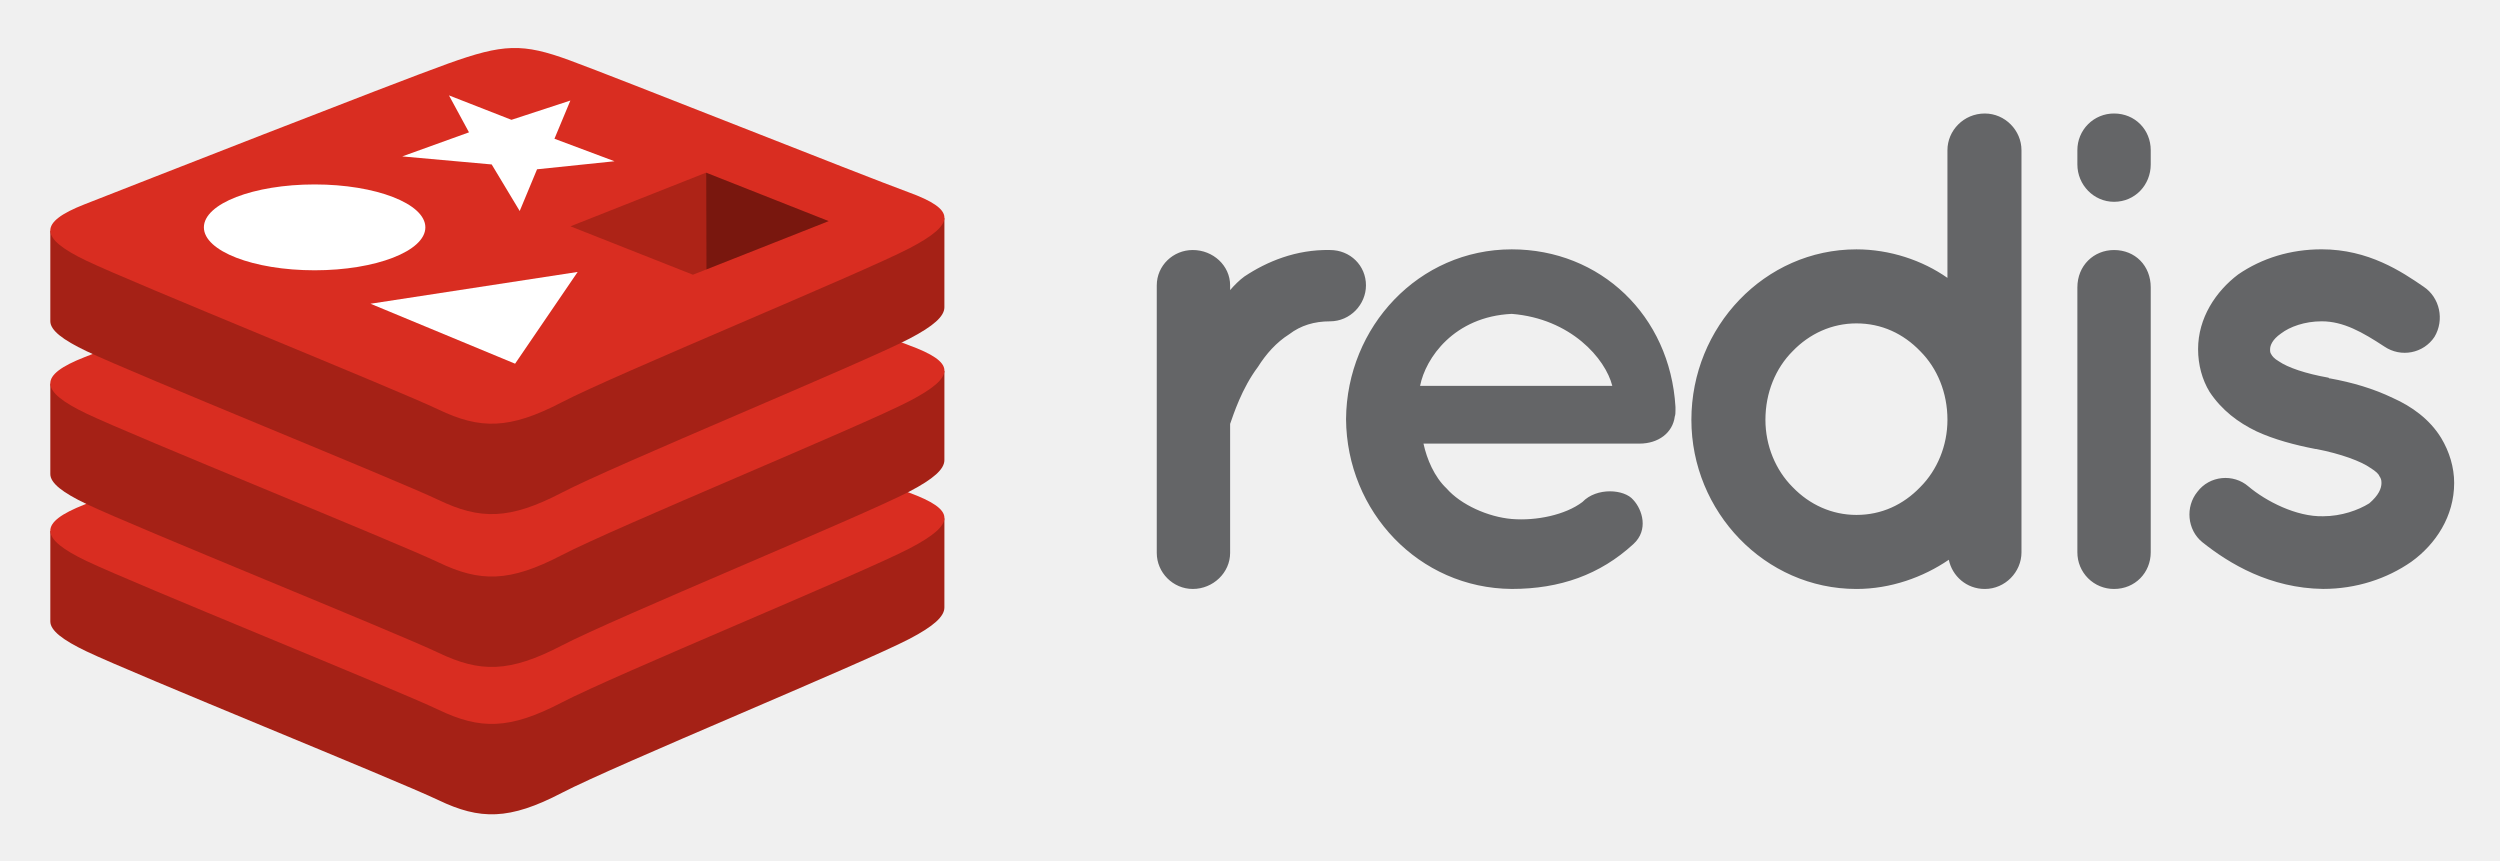
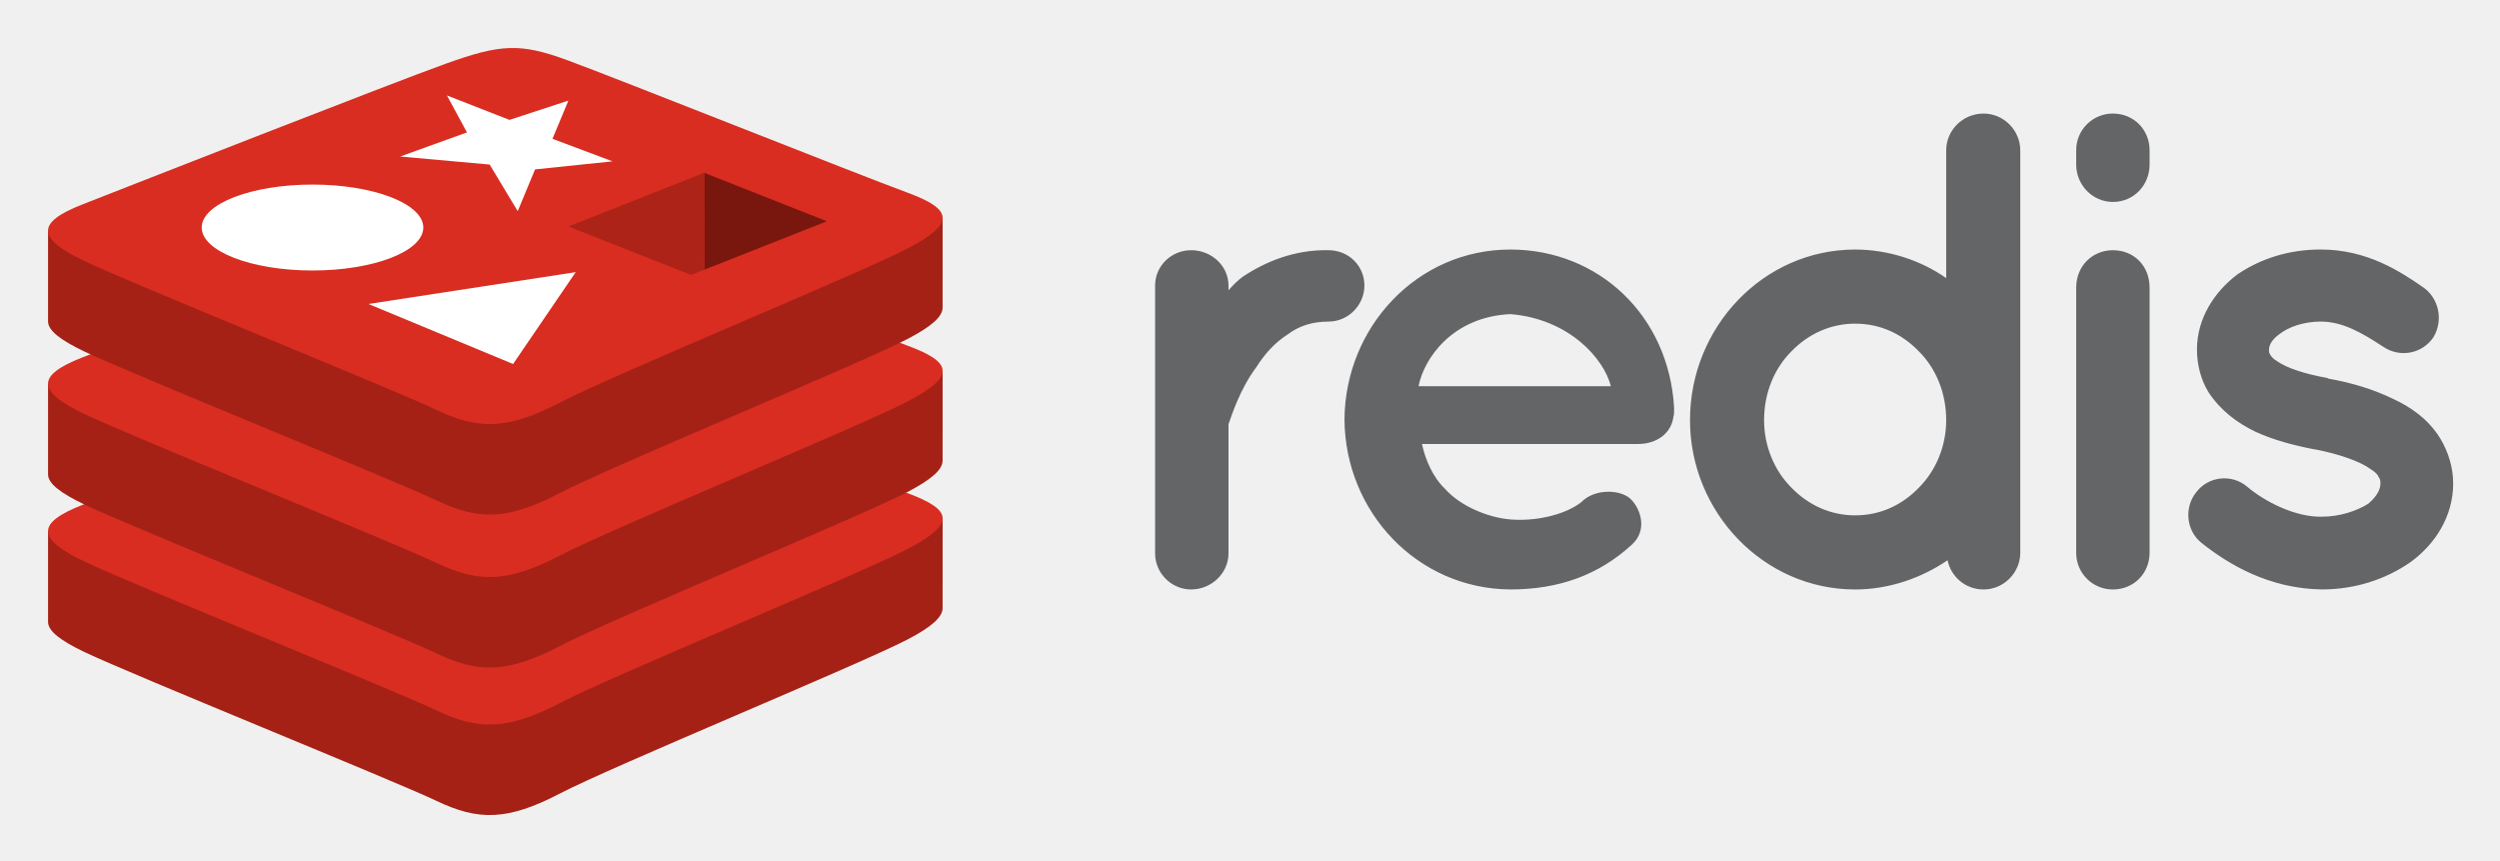
- <svg xmlns="http://www.w3.org/2000/svg" role="img" viewBox="-10.26 60.74 559.52 192.52">
+ <svg xmlns="http://www.w3.org/2000/svg" role="img" viewBox="-9.75 60.75 559.00 192.50">
  <style>svg {enable-background:new 0 0 540 304}</style>
  <g transform="translate(-166.326 -222.113)">
    <path fill="#646567" d="M461.78 346.714c0 4.257-3.497 8.057-8.058 8.057-3.497 0-6.537.913-9.121 2.889-2.888 1.826-5.169 4.409-6.992 7.297-3.649 4.865-5.471 10.641-6.232 12.768v28.883c0 4.409-3.8 8.058-8.36 8.058-4.409 0-8.057-3.649-8.057-8.058v-59.894c0-4.409 3.648-7.905 8.057-7.905 4.561 0 8.36 3.497 8.36 7.905v1.065c.912-1.065 2.128-2.28 3.193-3.041 5.017-3.343 11.553-6.08 19.153-5.929 4.56 0 8.057 3.497 8.057 7.905zm-4.458 29.949c.153-20.674 16.266-38.003 37.091-38.003 19.762 0 35.419 14.745 36.637 35.266v.76c0 .305 0 1.063-.152 1.368-.458 3.649-3.649 6.082-7.906 6.082h-48.34c.76 3.497 2.431 7.448 5.169 10.033 3.193 3.649 9.273 6.383 14.592 6.839 5.472.455 12.009-.912 15.81-3.8 3.191-3.345 9.425-2.888 11.401-.458 1.976 2.13 3.496 6.691 0 9.881-7.45 6.839-16.418 10.033-27.212 10.033-20.824-.15-36.937-17.327-37.09-38.001zm16.57-7.449h43.019c-1.52-6.08-9.273-15.049-22.498-16.113-12.92.607-19.305 9.881-20.521 16.113zm134.599 37.245c0 4.409-3.649 8.21-8.21 8.21-4.104 0-7.296-2.888-8.057-6.537-5.776 3.951-13.072 6.537-20.674 6.537-20.521 0-36.939-17.33-36.939-37.852 0-20.827 16.418-38.156 36.939-38.156 7.45 0 14.745 2.431 20.369 6.384v-28.578c0-4.409 3.649-8.21 8.36-8.21 4.561 0 8.21 3.801 8.21 8.21v89.992h.002zm-36.939-51.229c-5.472 0-10.489 2.28-14.288 6.232-3.801 3.801-6.082 9.272-6.082 15.353 0 5.776 2.28 11.248 6.082 15.049 3.798 3.954 8.815 6.233 14.288 6.233 5.624 0 10.489-2.28 14.289-6.233 3.799-3.8 6.08-9.273 6.08-15.049 0-6.082-2.28-11.553-6.08-15.353-3.8-3.952-8.665-6.232-14.289-6.232zm65.865-35.572c0 4.561-3.496 8.36-8.21 8.36-4.561 0-8.208-3.799-8.208-8.36v-3.193a8.175 8.175 0 0 1 8.208-8.21c4.714 0 8.21 3.649 8.21 8.21v3.193zm0 27.515v59.285c0 4.561-3.496 8.21-8.21 8.21a8.174 8.174 0 0 1-8.208-8.21v-59.285c0-4.864 3.648-8.361 8.208-8.361 4.715-.001 8.21 3.496 8.21 8.361zm10.445 45.747c2.736-3.647 8.058-4.103 11.401-1.215 3.952 3.345 10.794 6.839 16.721 6.689 4.104 0 7.905-1.367 10.338-2.888 2.128-1.824 2.735-3.343 2.735-4.561 0-.76-.152-1.063-.455-1.521-.153-.455-.76-1.063-1.977-1.822-2.128-1.521-6.689-3.194-12.161-4.257h-.152c-4.714-.912-9.274-2.128-13.225-3.954-4.104-1.975-7.753-4.711-10.489-8.815-1.672-2.736-2.583-6.08-2.583-9.576 0-6.993 3.952-12.922 8.968-16.723 5.321-3.648 11.706-5.624 18.699-5.624 10.488 0 17.937 5.017 22.802 8.36 3.649 2.433 4.712 7.45 2.432 11.248-2.432 3.649-7.448 4.714-11.248 2.129-4.864-3.191-9.121-5.625-13.985-5.625-3.801 0-7.145 1.216-9.121 2.736-1.976 1.369-2.431 2.737-2.431 3.497 0 .607 0 .76.303 1.215.153.303.608.912 1.673 1.52 1.977 1.368 5.929 2.736 11.097 3.649l.152.153h.153c5.017.91 9.729 2.28 14.137 4.408 4.104 1.824 8.21 4.712 10.794 8.968 1.825 3.04 2.888 6.537 2.888 10.033 0 7.448-4.104 13.682-9.578 17.633-5.472 3.8-12.314 6.082-19.762 6.082-11.856-.152-20.977-5.624-27.058-10.488-3.347-2.737-3.802-7.907-1.068-11.251z" />
    <path fill="#a52116" d="M359.593 425.845c-10.679 5.566-65.999 28.312-77.776 34.451-11.777 6.142-18.32 6.082-27.624 1.634-9.304-4.448-68.174-28.227-78.778-33.296-5.301-2.534-8.087-4.671-8.087-6.691v-20.227s76.641-16.685 89.015-21.123c12.373-4.439 16.665-4.599 27.194-.742 10.53 3.857 73.489 15.217 83.896 19.028l-.005 19.94c.002 1.999-2.399 4.193-7.835 7.026z" />
    <path fill="#d92d21" d="M359.593 405.612c-10.679 5.564-65.999 28.312-77.776 34.451-11.777 6.142-18.32 6.082-27.624 1.634-9.305-4.445-68.174-28.229-78.778-33.296-10.605-5.069-10.827-8.558-.409-12.636 10.416-4.081 68.963-27.051 81.338-31.49 12.373-4.437 16.665-4.599 27.194-.741 10.53 3.857 65.52 25.745 75.926 29.556 10.408 3.815 10.808 6.956.129 12.522z" />
    <path fill="#a52116" d="M359.593 392.861c-10.679 5.566-65.999 28.312-77.776 34.453-11.777 6.139-18.32 6.079-27.624 1.632-9.305-4.445-68.174-28.227-78.778-33.296-5.301-2.534-8.087-4.669-8.087-6.689v-20.229s76.641-16.684 89.015-21.123c12.373-4.438 16.665-4.599 27.194-.742 10.53 3.857 73.489 15.215 83.896 19.027l-.005 19.942c.002 1.998-2.399 4.192-7.835 7.025z" />
    <path fill="#d92d21" d="M359.593 372.628c-10.679 5.566-65.999 28.312-77.776 34.453-11.777 6.139-18.32 6.079-27.624 1.632-9.305-4.445-68.174-28.228-78.778-33.296-10.605-5.068-10.827-8.557-.409-12.637 10.416-4.078 68.963-27.049 81.338-31.488 12.373-4.438 16.665-4.599 27.194-.742 10.53 3.857 65.52 25.744 75.926 29.556 10.408 3.814 10.808 6.956.129 12.522z" />
    <path fill="#a52116" d="M359.593 358.653c-10.679 5.566-65.999 28.313-77.776 34.454-11.777 6.139-18.32 6.079-27.624 1.632-9.305-4.445-68.174-28.228-78.778-33.296-5.301-2.534-8.087-4.67-8.087-6.689v-20.229s76.641-16.684 89.015-21.122c12.373-4.439 16.665-4.599 27.194-.742 10.53 3.857 73.489 15.215 83.896 19.027l-.005 19.941c.002 1.998-2.399 4.192-7.835 7.024z" />
    <path fill="#d92d21" d="M359.593 338.421c-10.679 5.566-65.999 28.313-77.776 34.453-11.777 6.139-18.32 6.079-27.624 1.633-9.304-4.447-68.174-28.228-78.778-33.296-10.605-5.068-10.827-8.558-.409-12.637 10.416-4.079 68.963-27.048 81.338-31.488 12.373-4.439 16.665-4.599 27.194-.741 10.53 3.857 65.52 25.744 75.926 29.556 10.408 3.811 10.808 6.954.129 12.52z" />
    <path fill="#fff" d="M293.602 318.941l-17.339 1.8-3.882 9.34-6.27-10.423-20.021-1.799 14.939-5.388-4.481-8.269 13.986 5.469 13.187-4.317-3.565 8.552zm-22.256 45.312l-32.361-13.422 46.371-7.117z" />
    <ellipse cx="226.481" cy="333.739" fill="#fff" rx="24.784" ry="9.607" />
    <path fill="#79170e" d="M314.093 321.493l27.444 10.846-27.42 10.834z" />
    <path fill="#ad2317" d="M283.732 333.504l30.361-12.011.024 21.68-2.976 1.165z" />
  </g>
</svg>
